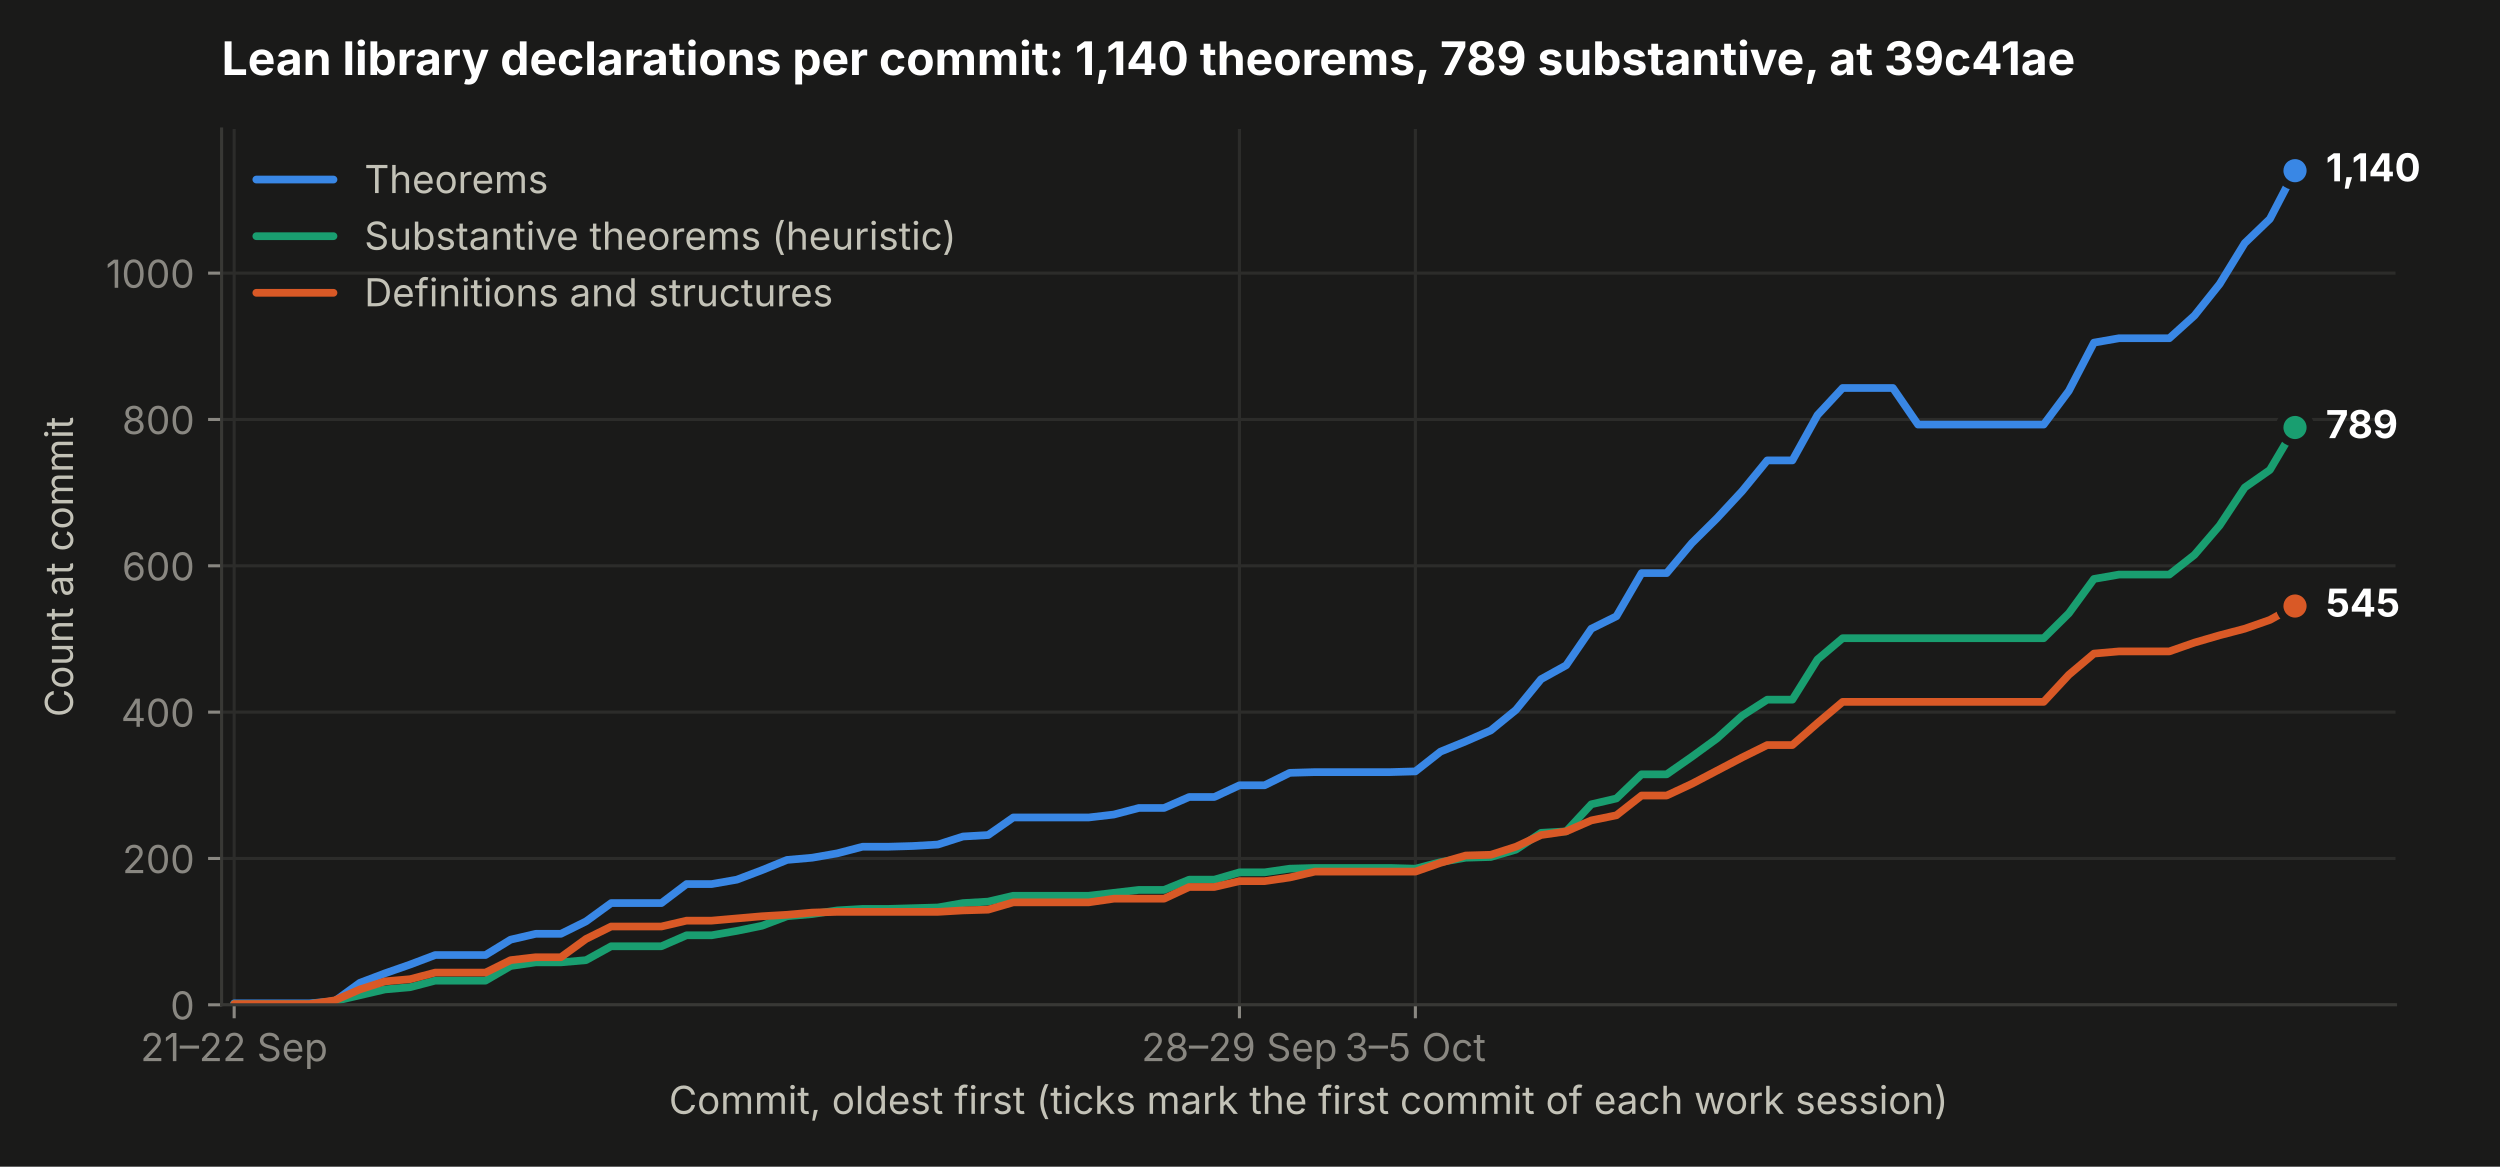
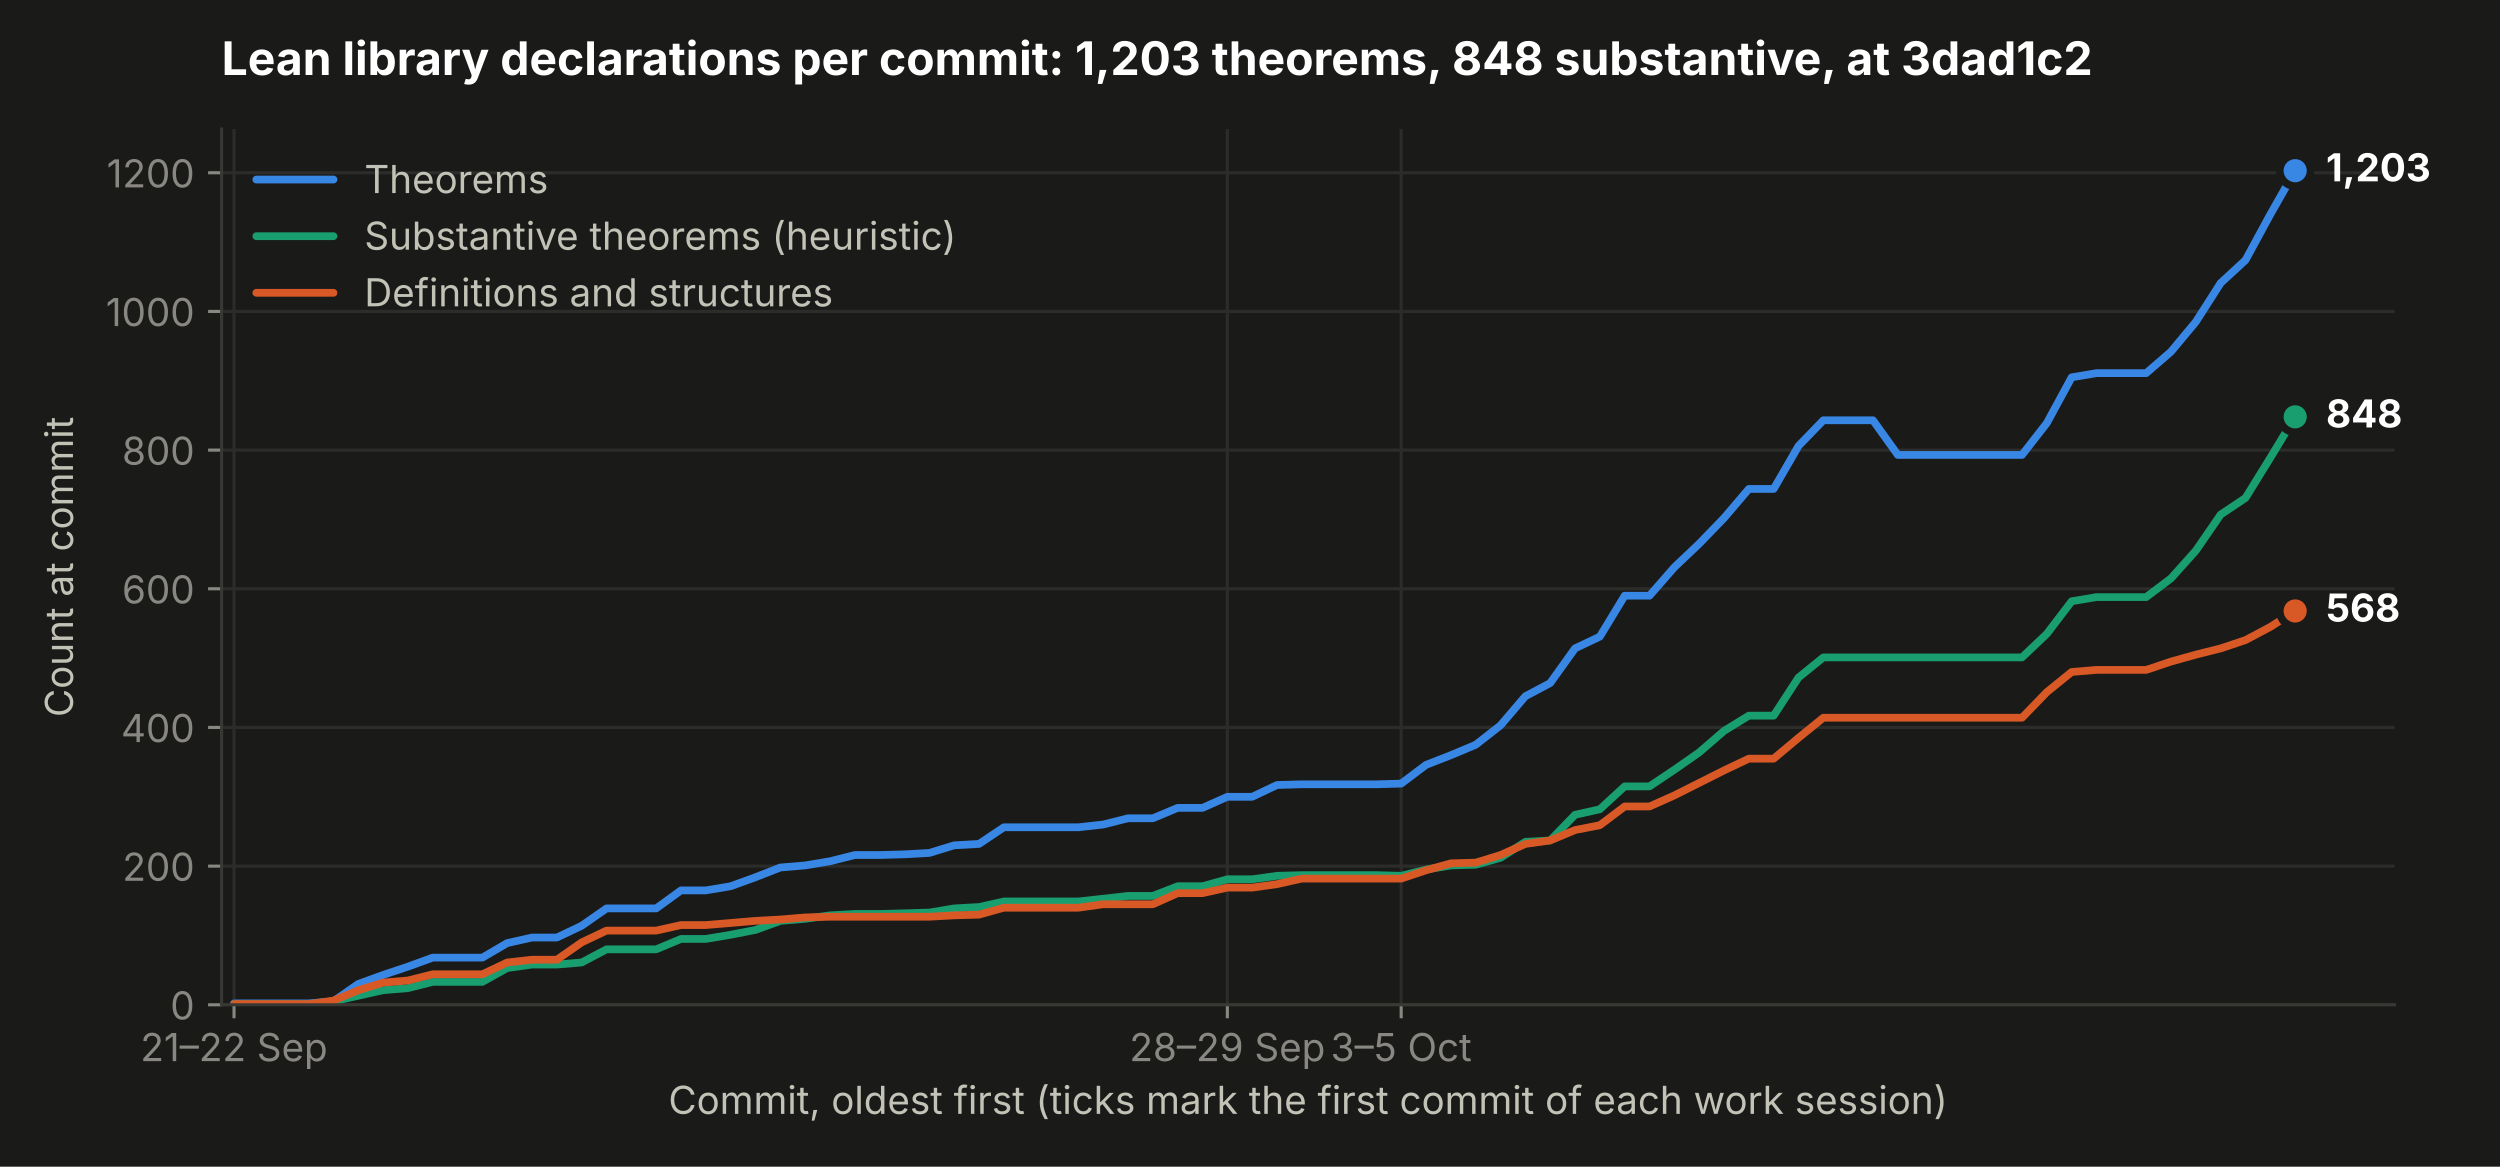
<svg xmlns="http://www.w3.org/2000/svg" xmlns:xlink="http://www.w3.org/1999/xlink" width="648pt" height="302.4pt" viewBox="0 0 648 302.4" version="1.1">
  <defs>
    <style type="text/css">*{stroke-linejoin: round; stroke-linecap: butt}</style>
  </defs>
  <g id="figure_1">
    <g id="patch_1">
      <path d="M 0 302.4 L 648 302.4 L 648 0 L 0 0 z " style="fill: #1a1a19" />
    </g>
    <g id="axes_1">
      <g id="patch_2">
-         <path d="M 57.44 260.44 L 620.923 260.44 L 620.923 33.44 L 57.44 33.44 z " style="fill: #1a1a19" />
+         <path d="M 57.44 260.44 L 620.658 260.44 L 620.658 33.44 L 57.44 33.44 z " style="fill: #1a1a19" />
      </g>
      <g id="matplotlib.axis_1">
        <g id="xtick_1">
          <g id="line2d_1">
-             <path d="M 60.697 260.44 L 60.697 33.44 " clip-path="url(#pbfbc16620a)" style="fill: none; stroke: #2c2c2a; stroke-width: 0.8; stroke-linecap: square" />
+             <path d="M 60.658 260.44 L 60.658 33.44 " clip-path="url(#p249025c5b3)" style="fill: none; stroke: #2c2c2a; stroke-width: 0.8; stroke-linecap: square" />
          </g>
          <g id="line2d_2">
            <defs>
              <path id="m02e6627c96" d="M 0 0 L 0 3.5 " style="stroke: #898781; stroke-width: 0.8" />
            </defs>
            <g>
-               <use xlink:href="#m02e6627c96" x="60.697" y="260.44" style="fill: #898781; stroke: #898781; stroke-width: 0.8" />
+               <use xlink:href="#m02e6627c96" x="60.658" y="260.44" style="fill: #898781; stroke: #898781; stroke-width: 0.8" />
            </g>
          </g>
          <g id="text_1">
-             <text style="font-size: 10px; font-family: 'Inter', 'Helvetica Neue', 'Arial', 'DejaVu Sans', sans-serif; text-anchor: middle; fill: #898781" x="60.697" y="275.038" transform="rotate(-0 60.69713 275.0384)">21–22 Sep</text>
+             <text style="font-size: 10px; font-family: 'Inter', 'Helvetica Neue', 'Arial', 'DejaVu Sans', sans-serif; text-anchor: middle; fill: #898781" x="60.658" y="275.038" transform="rotate(-0 60.65839 275.0384)">21–22 Sep</text>
          </g>
        </g>
        <g id="xtick_2">
          <g id="line2d_3">
-             <path d="M 321.267 260.44 L 321.267 33.44 " clip-path="url(#pbfbc16620a)" style="fill: none; stroke: #2c2c2a; stroke-width: 0.8; stroke-linecap: square" />
+             <path d="M 318.129 260.44 L 318.129 33.44 " clip-path="url(#p249025c5b3)" style="fill: none; stroke: #2c2c2a; stroke-width: 0.8; stroke-linecap: square" />
          </g>
          <g id="line2d_4">
            <g>
-               <use xlink:href="#m02e6627c96" x="321.267" y="260.44" style="fill: #898781; stroke: #898781; stroke-width: 0.8" />
+               <use xlink:href="#m02e6627c96" x="318.129" y="260.44" style="fill: #898781; stroke: #898781; stroke-width: 0.8" />
            </g>
          </g>
          <g id="text_2">
-             <text style="font-size: 10px; font-family: 'Inter', 'Helvetica Neue', 'Arial', 'DejaVu Sans', sans-serif; text-anchor: middle; fill: #898781" x="321.267" y="275.038" transform="rotate(-0 321.2674 275.0384)">28–29 Sep</text>
+             <text style="font-size: 10px; font-family: 'Inter', 'Helvetica Neue', 'Arial', 'DejaVu Sans', sans-serif; text-anchor: middle; fill: #898781" x="318.129" y="275.038" transform="rotate(-0 318.1293 275.0384)">28–29 Sep</text>
          </g>
        </g>
        <g id="xtick_3">
          <g id="line2d_5">
-             <path d="M 366.867 260.44 L 366.867 33.44 " clip-path="url(#pbfbc16620a)" style="fill: none; stroke: #2c2c2a; stroke-width: 0.8; stroke-linecap: square" />
+             <path d="M 363.187 260.44 L 363.187 33.44 " clip-path="url(#p249025c5b3)" style="fill: none; stroke: #2c2c2a; stroke-width: 0.8; stroke-linecap: square" />
          </g>
          <g id="line2d_6">
            <g>
-               <use xlink:href="#m02e6627c96" x="366.867" y="260.44" style="fill: #898781; stroke: #898781; stroke-width: 0.8" />
+               <use xlink:href="#m02e6627c96" x="363.187" y="260.44" style="fill: #898781; stroke: #898781; stroke-width: 0.8" />
            </g>
          </g>
          <g id="text_3">
-             <text style="font-size: 10px; font-family: 'Inter', 'Helvetica Neue', 'Arial', 'DejaVu Sans', sans-serif; text-anchor: middle; fill: #898781" x="366.867" y="275.038" transform="rotate(-0 366.8671 275.0384)">3–5 Oct</text>
+             <text style="font-size: 10px; font-family: 'Inter', 'Helvetica Neue', 'Arial', 'DejaVu Sans', sans-serif; text-anchor: middle; fill: #898781" x="363.187" y="275.038" transform="rotate(-0 363.1868 275.0384)">3–5 Oct</text>
          </g>
        </g>
        <g id="text_4">
-           <text style="font-size: 10px; font-family: 'Inter', 'Helvetica Neue', 'Arial', 'DejaVu Sans', sans-serif; text-anchor: middle; fill: #c3c2b7" x="339.182" y="288.717" transform="rotate(-0 339.1816 288.7166)">Commit, oldest first (ticks mark the first commit of each work session)</text>
+           <text style="font-size: 10px; font-family: 'Inter', 'Helvetica Neue', 'Arial', 'DejaVu Sans', sans-serif; text-anchor: middle; fill: #c3c2b7" x="339.049" y="288.717" transform="rotate(-0 339.0489 288.7166)">Commit, oldest first (ticks mark the first commit of each work session)</text>
        </g>
      </g>
      <g id="matplotlib.axis_2">
        <g id="ytick_1">
          <g id="line2d_7">
-             <path d="M 57.44 260.44 L 620.923 260.44 " clip-path="url(#pbfbc16620a)" style="fill: none; stroke: #2c2c2a; stroke-width: 0.8; stroke-linecap: square" />
+             <path d="M 57.44 260.44 L 620.658 260.44 " clip-path="url(#p249025c5b3)" style="fill: none; stroke: #2c2c2a; stroke-width: 0.8; stroke-linecap: square" />
          </g>
          <g id="line2d_8">
            <defs>
              <path id="mba09e6026b" d="M 0 0 L -3.5 0 " style="stroke: #898781; stroke-width: 0.8" />
            </defs>
            <g>
              <use xlink:href="#mba09e6026b" x="57.44" y="260.44" style="fill: #898781; stroke: #898781; stroke-width: 0.8" />
            </g>
          </g>
          <g id="text_5">
            <text style="font-size: 10px; font-family: 'Inter', 'Helvetica Neue', 'Arial', 'DejaVu Sans', sans-serif; text-anchor: end; fill: #898781" x="50.44" y="264.239" transform="rotate(-0 50.44 264.2392)">0</text>
          </g>
        </g>
        <g id="ytick_2">
          <g id="line2d_9">
-             <path d="M 57.44 222.51 L 620.923 222.51 " clip-path="url(#pbfbc16620a)" style="fill: none; stroke: #2c2c2a; stroke-width: 0.8; stroke-linecap: square" />
+             <path d="M 57.44 224.497 L 620.658 224.497 " clip-path="url(#p249025c5b3)" style="fill: none; stroke: #2c2c2a; stroke-width: 0.8; stroke-linecap: square" />
          </g>
          <g id="line2d_10">
            <g>
-               <use xlink:href="#mba09e6026b" x="57.44" y="222.51" style="fill: #898781; stroke: #898781; stroke-width: 0.8" />
+               <use xlink:href="#mba09e6026b" x="57.44" y="224.497" style="fill: #898781; stroke: #898781; stroke-width: 0.8" />
            </g>
          </g>
          <g id="text_6">
-             <text style="font-size: 10px; font-family: 'Inter', 'Helvetica Neue', 'Arial', 'DejaVu Sans', sans-serif; text-anchor: end; fill: #898781" x="50.44" y="226.309" transform="rotate(-0 50.44 226.3095)">200</text>
+             <text style="font-size: 10px; font-family: 'Inter', 'Helvetica Neue', 'Arial', 'DejaVu Sans', sans-serif; text-anchor: end; fill: #898781" x="50.44" y="228.296" transform="rotate(-0 50.44 228.2959)">200</text>
          </g>
        </g>
        <g id="ytick_3">
          <g id="line2d_11">
-             <path d="M 57.44 184.581 L 620.923 184.581 " clip-path="url(#pbfbc16620a)" style="fill: none; stroke: #2c2c2a; stroke-width: 0.8; stroke-linecap: square" />
+             <path d="M 57.44 188.553 L 620.658 188.553 " clip-path="url(#p249025c5b3)" style="fill: none; stroke: #2c2c2a; stroke-width: 0.8; stroke-linecap: square" />
          </g>
          <g id="line2d_12">
            <g>
-               <use xlink:href="#mba09e6026b" x="57.44" y="184.581" style="fill: #898781; stroke: #898781; stroke-width: 0.8" />
+               <use xlink:href="#mba09e6026b" x="57.44" y="188.553" style="fill: #898781; stroke: #898781; stroke-width: 0.8" />
            </g>
          </g>
          <g id="text_7">
-             <text style="font-size: 10px; font-family: 'Inter', 'Helvetica Neue', 'Arial', 'DejaVu Sans', sans-serif; text-anchor: end; fill: #898781" x="50.44" y="188.38" transform="rotate(-0 50.44 188.3797)">400</text>
+             <text style="font-size: 10px; font-family: 'Inter', 'Helvetica Neue', 'Arial', 'DejaVu Sans', sans-serif; text-anchor: end; fill: #898781" x="50.44" y="192.353" transform="rotate(-0 50.44 192.3526)">400</text>
          </g>
        </g>
        <g id="ytick_4">
          <g id="line2d_13">
-             <path d="M 57.44 146.651 L 620.923 146.651 " clip-path="url(#pbfbc16620a)" style="fill: none; stroke: #2c2c2a; stroke-width: 0.8; stroke-linecap: square" />
+             <path d="M 57.44 152.61 L 620.658 152.61 " clip-path="url(#p249025c5b3)" style="fill: none; stroke: #2c2c2a; stroke-width: 0.8; stroke-linecap: square" />
          </g>
          <g id="line2d_14">
            <g>
-               <use xlink:href="#mba09e6026b" x="57.44" y="146.651" style="fill: #898781; stroke: #898781; stroke-width: 0.8" />
+               <use xlink:href="#mba09e6026b" x="57.44" y="152.61" style="fill: #898781; stroke: #898781; stroke-width: 0.8" />
            </g>
          </g>
          <g id="text_8">
-             <text style="font-size: 10px; font-family: 'Inter', 'Helvetica Neue', 'Arial', 'DejaVu Sans', sans-serif; text-anchor: end; fill: #898781" x="50.44" y="150.45" transform="rotate(-0 50.44 150.45)">600</text>
+             <text style="font-size: 10px; font-family: 'Inter', 'Helvetica Neue', 'Arial', 'DejaVu Sans', sans-serif; text-anchor: end; fill: #898781" x="50.44" y="156.409" transform="rotate(-0 50.44 156.4093)">600</text>
          </g>
        </g>
        <g id="ytick_5">
          <g id="line2d_15">
-             <path d="M 57.44 108.721 L 620.923 108.721 " clip-path="url(#pbfbc16620a)" style="fill: none; stroke: #2c2c2a; stroke-width: 0.8; stroke-linecap: square" />
+             <path d="M 57.44 116.667 L 620.658 116.667 " clip-path="url(#p249025c5b3)" style="fill: none; stroke: #2c2c2a; stroke-width: 0.8; stroke-linecap: square" />
          </g>
          <g id="line2d_16">
            <g>
-               <use xlink:href="#mba09e6026b" x="57.44" y="108.721" style="fill: #898781; stroke: #898781; stroke-width: 0.8" />
+               <use xlink:href="#mba09e6026b" x="57.44" y="116.667" style="fill: #898781; stroke: #898781; stroke-width: 0.8" />
            </g>
          </g>
          <g id="text_9">
-             <text style="font-size: 10px; font-family: 'Inter', 'Helvetica Neue', 'Arial', 'DejaVu Sans', sans-serif; text-anchor: end; fill: #898781" x="50.44" y="112.52" transform="rotate(-0 50.44 112.5203)">800</text>
+             <text style="font-size: 10px; font-family: 'Inter', 'Helvetica Neue', 'Arial', 'DejaVu Sans', sans-serif; text-anchor: end; fill: #898781" x="50.44" y="120.466" transform="rotate(-0 50.44 120.466)">800</text>
          </g>
        </g>
        <g id="ytick_6">
          <g id="line2d_17">
-             <path d="M 57.44 70.791 L 620.923 70.791 " clip-path="url(#pbfbc16620a)" style="fill: none; stroke: #2c2c2a; stroke-width: 0.8; stroke-linecap: square" />
+             <path d="M 57.44 80.723 L 620.658 80.723 " clip-path="url(#p249025c5b3)" style="fill: none; stroke: #2c2c2a; stroke-width: 0.8; stroke-linecap: square" />
          </g>
          <g id="line2d_18">
            <g>
-               <use xlink:href="#mba09e6026b" x="57.44" y="70.791" style="fill: #898781; stroke: #898781; stroke-width: 0.8" />
+               <use xlink:href="#mba09e6026b" x="57.44" y="80.723" style="fill: #898781; stroke: #898781; stroke-width: 0.8" />
            </g>
          </g>
          <g id="text_10">
-             <text style="font-size: 10px; font-family: 'Inter', 'Helvetica Neue', 'Arial', 'DejaVu Sans', sans-serif; text-anchor: end; fill: #898781" x="50.44" y="74.591" transform="rotate(-0 50.44 74.59053)">1000</text>
-           </g>
-         </g>
-         <g id="text_11">
+             <text style="font-size: 10px; font-family: 'Inter', 'Helvetica Neue', 'Arial', 'DejaVu Sans', sans-serif; text-anchor: end; fill: #898781" x="50.44" y="84.523" transform="rotate(-0 50.44 84.52265)">1000</text>
+           </g>
+         </g>
+         <g id="ytick_7">
+           <g id="line2d_19">
+             <path d="M 57.44 44.78 L 620.658 44.78 " clip-path="url(#p249025c5b3)" style="fill: none; stroke: #2c2c2a; stroke-width: 0.8; stroke-linecap: square" />
+           </g>
+           <g id="line2d_20">
+             <g>
+               <use xlink:href="#mba09e6026b" x="57.44" y="44.78" style="fill: #898781; stroke: #898781; stroke-width: 0.8" />
+             </g>
+           </g>
+           <g id="text_11">
+             <text style="font-size: 10px; font-family: 'Inter', 'Helvetica Neue', 'Arial', 'DejaVu Sans', sans-serif; text-anchor: end; fill: #898781" x="50.44" y="48.579" transform="rotate(-0 50.44 48.57933)">1200</text>
+           </g>
+         </g>
+         <g id="text_12">
          <text style="font-size: 10px; font-family: 'Inter', 'Helvetica Neue', 'Arial', 'DejaVu Sans', sans-serif; text-anchor: middle; fill: #c3c2b7" x="18.91" y="146.94" transform="rotate(-90 18.91031 146.94)">Count at commit</text>
        </g>
      </g>
-       <g id="line2d_19">
-         <path d="M 60.697 260.061 L 67.211 260.061 L 73.726 260.061 L 80.24 260.061 L 86.754 259.492 L 93.268 254.751 L 99.783 252.285 L 106.297 250.009 L 112.811 247.544 L 119.325 247.544 L 125.84 247.544 L 132.354 243.561 L 138.868 242.044 L 145.382 242.044 L 151.897 238.82 L 158.411 234.079 L 164.925 234.079 L 171.439 234.079 L 177.954 229.148 L 184.468 229.148 L 190.982 228.01 L 197.496 225.545 L 204.011 222.89 L 210.525 222.321 L 217.039 221.183 L 223.554 219.476 L 230.068 219.476 L 236.582 219.286 L 243.096 218.907 L 249.611 216.821 L 256.125 216.442 L 262.639 211.89 L 269.153 211.89 L 275.668 211.89 L 282.182 211.89 L 288.696 211.131 L 295.21 209.425 L 301.725 209.425 L 308.239 206.58 L 314.753 206.58 L 321.267 203.545 L 327.782 203.545 L 334.296 200.321 L 340.81 200.132 L 347.324 200.132 L 353.839 200.132 L 360.353 200.132 L 366.867 199.942 L 373.381 194.822 L 379.896 192.166 L 386.41 189.322 L 392.924 184.012 L 399.438 176.046 L 405.953 172.443 L 412.467 162.961 L 418.981 159.737 L 425.495 148.547 L 432.01 148.547 L 438.524 140.772 L 445.038 134.324 L 451.552 127.307 L 458.067 119.341 L 464.581 119.341 L 471.095 107.583 L 477.609 100.566 L 484.124 100.566 L 490.638 100.566 L 497.152 110.049 L 503.667 110.049 L 510.181 110.049 L 516.695 110.049 L 523.209 110.049 L 529.724 110.049 L 536.238 101.325 L 542.752 88.808 L 549.266 87.67 L 555.781 87.67 L 562.295 87.67 L 568.809 81.791 L 575.323 73.636 L 581.838 63.016 L 588.352 56.757 L 594.866 44.24 " clip-path="url(#pbfbc16620a)" style="fill: none; stroke: #3987e5; stroke-width: 2; stroke-linecap: round" />
-       </g>
-       <g id="line2d_20">
+       <g id="line2d_21">
+         <path d="M 60.658 260.081 L 67.095 260.081 L 73.532 260.081 L 79.969 260.081 L 86.405 259.541 L 92.842 255.049 L 99.279 252.712 L 105.716 250.556 L 112.153 248.219 L 118.589 248.219 L 125.026 248.219 L 131.463 244.445 L 137.9 243.007 L 144.336 243.007 L 150.773 239.952 L 157.21 235.459 L 163.647 235.459 L 170.084 235.459 L 176.52 230.787 L 182.957 230.787 L 189.394 229.708 L 195.831 227.372 L 202.267 224.856 L 208.704 224.317 L 215.141 223.239 L 221.578 221.621 L 228.015 221.621 L 234.451 221.442 L 240.888 221.082 L 247.325 219.105 L 253.762 218.746 L 260.198 214.433 L 266.635 214.433 L 273.072 214.433 L 279.509 214.433 L 285.945 213.714 L 292.382 212.096 L 298.819 212.096 L 305.256 209.4 L 311.693 209.4 L 318.129 206.525 L 324.566 206.525 L 331.003 203.47 L 337.44 203.29 L 343.876 203.29 L 350.313 203.29 L 356.75 203.29 L 363.187 203.11 L 369.624 198.258 L 376.06 195.742 L 382.497 193.046 L 388.934 188.014 L 395.371 180.466 L 401.807 177.052 L 408.244 168.066 L 414.681 165.011 L 421.118 154.407 L 427.554 154.407 L 433.991 147.039 L 440.428 140.928 L 446.865 134.279 L 453.302 126.731 L 459.738 126.731 L 466.175 115.588 L 472.612 108.939 L 479.049 108.939 L 485.485 108.939 L 491.922 117.925 L 498.359 117.925 L 504.796 117.925 L 511.233 117.925 L 517.669 117.925 L 524.106 117.925 L 530.543 109.658 L 536.98 97.797 L 543.416 96.718 L 549.853 96.718 L 556.29 96.718 L 562.727 91.147 L 569.164 83.419 L 575.6 73.355 L 582.037 67.424 L 588.474 55.563 L 594.911 44.241 " clip-path="url(#p249025c5b3)" style="fill: none; stroke: #3987e5; stroke-width: 2; stroke-linecap: round" />
+       </g>
+       <g id="line2d_22">
        <defs>
          <path id="mac1dc9c99d" d="M 0 4 C 1.061 4 2.078 3.579 2.828 2.828 C 3.579 2.078 4 1.061 4 0 C 4 -1.061 3.579 -2.078 2.828 -2.828 C 2.078 -3.579 1.061 -4 0 -4 C -1.061 -4 -2.078 -3.579 -2.828 -2.828 C -3.579 -2.078 -4 -1.061 -4 0 C -4 1.061 -3.579 2.078 -2.828 2.828 C -2.078 3.579 -1.061 4 0 4 z " style="stroke: #1a1a19; stroke-width: 2" />
        </defs>
-         <g clip-path="url(#pbfbc16620a)">
-           <use xlink:href="#mac1dc9c99d" x="594.866" y="44.24" style="fill: #3987e5; stroke: #1a1a19; stroke-width: 2" />
-         </g>
-       </g>
-       <g id="line2d_21">
-         <path d="M 60.697 260.25 L 67.211 260.25 L 73.726 260.25 L 80.24 260.25 L 86.754 259.492 L 93.268 257.975 L 99.783 256.457 L 106.297 255.888 L 112.811 254.182 L 119.325 254.182 L 125.84 254.182 L 132.354 250.389 L 138.868 249.44 L 145.382 249.44 L 151.897 248.871 L 158.411 245.268 L 164.925 245.268 L 171.439 245.268 L 177.954 242.423 L 184.468 242.423 L 190.982 241.285 L 197.496 239.958 L 204.011 237.493 L 210.525 236.924 L 217.039 235.975 L 223.554 235.596 L 230.068 235.596 L 236.582 235.406 L 243.096 235.217 L 249.611 234.079 L 256.125 233.7 L 262.639 232.182 L 269.153 232.182 L 275.668 232.182 L 282.182 232.182 L 288.696 231.424 L 295.21 230.665 L 301.725 230.665 L 308.239 228.01 L 314.753 228.01 L 321.267 226.114 L 327.782 226.114 L 334.296 225.165 L 340.81 224.976 L 347.324 224.976 L 353.839 224.976 L 360.353 224.976 L 366.867 225.165 L 373.381 223.459 L 379.896 222.321 L 386.41 222.131 L 392.924 220.234 L 399.438 215.873 L 405.953 215.493 L 412.467 208.476 L 418.981 206.959 L 425.495 200.701 L 432.01 200.701 L 438.524 196.149 L 445.038 191.408 L 451.552 185.529 L 458.067 181.356 L 464.581 181.356 L 471.095 170.926 L 477.609 165.426 L 484.124 165.426 L 490.638 165.426 L 497.152 165.426 L 503.667 165.426 L 510.181 165.426 L 516.695 165.426 L 523.209 165.426 L 529.724 165.426 L 536.238 158.978 L 542.752 150.064 L 549.266 148.927 L 555.781 148.927 L 562.295 148.927 L 568.809 143.806 L 575.323 136.22 L 581.838 126.358 L 588.352 121.807 L 594.866 110.807 " clip-path="url(#pbfbc16620a)" style="fill: none; stroke: #199e70; stroke-width: 2; stroke-linecap: round" />
-       </g>
-       <g id="line2d_22">
+         <g clip-path="url(#p249025c5b3)">
+           <use xlink:href="#mac1dc9c99d" x="594.911" y="44.241" style="fill: #3987e5; stroke: #1a1a19; stroke-width: 2" />
+         </g>
+       </g>
+       <g id="line2d_23">
+         <path d="M 60.658 260.26 L 67.095 260.26 L 73.532 260.26 L 79.969 260.26 L 86.405 259.541 L 92.842 258.104 L 99.279 256.666 L 105.716 256.127 L 112.153 254.509 L 118.589 254.509 L 125.026 254.509 L 131.463 250.915 L 137.9 250.016 L 144.336 250.016 L 150.773 249.477 L 157.21 246.063 L 163.647 246.063 L 170.084 246.063 L 176.52 243.367 L 182.957 243.367 L 189.394 242.289 L 195.831 241.031 L 202.267 238.694 L 208.704 238.155 L 215.141 237.257 L 221.578 236.897 L 228.015 236.897 L 234.451 236.717 L 240.888 236.538 L 247.325 235.459 L 253.762 235.1 L 260.198 233.662 L 266.635 233.662 L 273.072 233.662 L 279.509 233.662 L 285.945 232.943 L 292.382 232.224 L 298.819 232.224 L 305.256 229.708 L 311.693 229.708 L 318.129 227.911 L 324.566 227.911 L 331.003 227.013 L 337.44 226.833 L 343.876 226.833 L 350.313 226.833 L 356.75 226.833 L 363.187 227.013 L 369.624 225.395 L 376.06 224.317 L 382.497 224.137 L 388.934 222.34 L 395.371 218.207 L 401.807 217.847 L 408.244 211.198 L 414.681 209.76 L 421.118 203.829 L 427.554 203.829 L 433.991 199.516 L 440.428 195.023 L 446.865 189.452 L 453.302 185.498 L 459.738 185.498 L 466.175 175.614 L 472.612 170.402 L 479.049 170.402 L 485.485 170.402 L 491.922 170.402 L 498.359 170.402 L 504.796 170.402 L 511.233 170.402 L 517.669 170.402 L 524.106 170.402 L 530.543 164.292 L 536.98 155.845 L 543.416 154.767 L 549.853 154.767 L 556.29 154.767 L 562.727 149.914 L 569.164 142.726 L 575.6 133.38 L 582.037 129.067 L 588.474 118.644 L 594.911 108.04 " clip-path="url(#p249025c5b3)" style="fill: none; stroke: #199e70; stroke-width: 2; stroke-linecap: round" />
+       </g>
+       <g id="line2d_24">
        <defs>
          <path id="m722327b75b" d="M 0 4 C 1.061 4 2.078 3.579 2.828 2.828 C 3.579 2.078 4 1.061 4 0 C 4 -1.061 3.579 -2.078 2.828 -2.828 C 2.078 -3.579 1.061 -4 0 -4 C -1.061 -4 -2.078 -3.579 -2.828 -2.828 C -3.579 -2.078 -4 -1.061 -4 0 C -4 1.061 -3.579 2.078 -2.828 2.828 C -2.078 3.579 -1.061 4 0 4 z " style="stroke: #1a1a19; stroke-width: 2" />
        </defs>
-         <g clip-path="url(#pbfbc16620a)">
-           <use xlink:href="#m722327b75b" x="594.866" y="110.807" style="fill: #199e70; stroke: #1a1a19; stroke-width: 2" />
-         </g>
-       </g>
-       <g id="line2d_23">
-         <path d="M 60.697 260.25 L 67.211 260.25 L 73.726 260.25 L 80.24 260.25 L 86.754 259.302 L 93.268 256.457 L 99.783 254.371 L 106.297 253.802 L 112.811 252.095 L 119.325 252.095 L 125.84 252.095 L 132.354 248.871 L 138.868 248.113 L 145.382 248.113 L 151.897 243.372 L 158.411 240.148 L 164.925 240.148 L 171.439 240.148 L 177.954 238.63 L 184.468 238.63 L 190.982 238.061 L 197.496 237.493 L 204.011 237.113 L 210.525 236.544 L 217.039 236.355 L 223.554 236.355 L 230.068 236.355 L 236.582 236.355 L 243.096 236.355 L 249.611 235.975 L 256.125 235.786 L 262.639 233.889 L 269.153 233.889 L 275.668 233.889 L 282.182 233.889 L 288.696 232.941 L 295.21 232.941 L 301.725 232.941 L 308.239 229.907 L 314.753 229.907 L 321.267 228.389 L 327.782 228.389 L 334.296 227.441 L 340.81 225.924 L 347.324 225.924 L 353.839 225.924 L 360.353 225.924 L 366.867 225.924 L 373.381 223.648 L 379.896 221.752 L 386.41 221.562 L 392.924 219.476 L 399.438 216.442 L 405.953 215.493 L 412.467 212.649 L 418.981 211.321 L 425.495 206.2 L 432.01 206.2 L 438.524 203.166 L 445.038 199.752 L 451.552 196.339 L 458.067 193.115 L 464.581 193.115 L 471.095 187.425 L 477.609 181.925 L 484.124 181.925 L 490.638 181.925 L 497.152 181.925 L 503.667 181.925 L 510.181 181.925 L 516.695 181.925 L 523.209 181.925 L 529.724 181.925 L 536.238 174.908 L 542.752 169.409 L 549.266 168.84 L 555.781 168.84 L 562.295 168.84 L 568.809 166.564 L 575.323 164.667 L 581.838 162.961 L 588.352 160.685 L 594.866 157.081 " clip-path="url(#pbfbc16620a)" style="fill: none; stroke: #d95926; stroke-width: 2; stroke-linecap: round" />
-       </g>
-       <g id="line2d_24">
+         <g clip-path="url(#p249025c5b3)">
+           <use xlink:href="#m722327b75b" x="594.911" y="108.04" style="fill: #199e70; stroke: #1a1a19; stroke-width: 2" />
+         </g>
+       </g>
+       <g id="line2d_25">
+         <path d="M 60.658 260.26 L 67.095 260.26 L 73.532 260.26 L 79.969 260.26 L 86.405 259.362 L 92.842 256.666 L 99.279 254.689 L 105.716 254.15 L 112.153 252.532 L 118.589 252.532 L 125.026 252.532 L 131.463 249.477 L 137.9 248.758 L 144.336 248.758 L 150.773 244.266 L 157.21 241.21 L 163.647 241.21 L 170.084 241.21 L 176.52 239.773 L 182.957 239.773 L 189.394 239.233 L 195.831 238.694 L 202.267 238.335 L 208.704 237.796 L 215.141 237.616 L 221.578 237.616 L 228.015 237.616 L 234.451 237.616 L 240.888 237.616 L 247.325 237.257 L 253.762 237.077 L 260.198 235.28 L 266.635 235.28 L 273.072 235.28 L 279.509 235.28 L 285.945 234.381 L 292.382 234.381 L 298.819 234.381 L 305.256 231.506 L 311.693 231.506 L 318.129 230.068 L 324.566 230.068 L 331.003 229.169 L 337.44 227.732 L 343.876 227.732 L 350.313 227.732 L 356.75 227.732 L 363.187 227.732 L 369.624 225.575 L 376.06 223.778 L 382.497 223.598 L 388.934 221.621 L 395.371 218.746 L 401.807 217.847 L 408.244 215.151 L 414.681 213.893 L 421.118 209.041 L 427.554 209.041 L 433.991 206.166 L 440.428 202.931 L 446.865 199.696 L 453.302 196.641 L 459.738 196.641 L 466.175 191.249 L 472.612 186.037 L 479.049 186.037 L 485.485 186.037 L 491.922 186.037 L 498.359 186.037 L 504.796 186.037 L 511.233 186.037 L 517.669 186.037 L 524.106 186.037 L 530.543 179.388 L 536.98 174.176 L 543.416 173.637 L 549.853 173.637 L 556.29 173.637 L 562.727 171.48 L 569.164 169.683 L 575.6 168.066 L 582.037 165.909 L 588.474 162.494 L 594.911 158.361 " clip-path="url(#p249025c5b3)" style="fill: none; stroke: #d95926; stroke-width: 2; stroke-linecap: round" />
+       </g>
+       <g id="line2d_26">
        <defs>
          <path id="mbab71778b5" d="M 0 4 C 1.061 4 2.078 3.579 2.828 2.828 C 3.579 2.078 4 1.061 4 0 C 4 -1.061 3.579 -2.078 2.828 -2.828 C 2.078 -3.579 1.061 -4 0 -4 C -1.061 -4 -2.078 -3.579 -2.828 -2.828 C -3.579 -2.078 -4 -1.061 -4 0 C -4 1.061 -3.579 2.078 -2.828 2.828 C -2.078 3.579 -1.061 4 0 4 z " style="stroke: #1a1a19; stroke-width: 2" />
        </defs>
-         <g clip-path="url(#pbfbc16620a)">
-           <use xlink:href="#mbab71778b5" x="594.866" y="157.081" style="fill: #d95926; stroke: #1a1a19; stroke-width: 2" />
+         <g clip-path="url(#p249025c5b3)">
+           <use xlink:href="#mbab71778b5" x="594.911" y="158.361" style="fill: #d95926; stroke: #1a1a19; stroke-width: 2" />
        </g>
      </g>
      <g id="patch_3">
        <path d="M 57.44 260.44 L 57.44 33.44 " style="fill: none; stroke: #383835; stroke-width: 0.8; stroke-linejoin: miter; stroke-linecap: square" />
      </g>
      <g id="patch_4">
-         <path d="M 57.44 260.44 L 620.923 260.44 " style="fill: none; stroke: #383835; stroke-width: 0.8; stroke-linejoin: miter; stroke-linecap: square" />
-       </g>
-       <g id="text_12">
-         <text style="font-weight: 700; font-size: 10px; font-family: 'Inter', 'Helvetica Neue', 'Arial', 'DejaVu Sans', sans-serif; text-anchor: start; fill: #ffffff" x="602.866" y="47" transform="rotate(-0 602.8661 46.99987)">1,140</text>
+         <path d="M 57.44 260.44 L 620.658 260.44 " style="fill: none; stroke: #383835; stroke-width: 0.8; stroke-linejoin: miter; stroke-linecap: square" />
      </g>
      <g id="text_13">
-         <text style="font-weight: 700; font-size: 10px; font-family: 'Inter', 'Helvetica Neue', 'Arial', 'DejaVu Sans', sans-serif; text-anchor: start; fill: #ffffff" x="602.866" y="113.567" transform="rotate(-0 602.8661 113.5666)">789</text>
+         <text style="font-weight: 700; font-size: 10px; font-family: 'Inter', 'Helvetica Neue', 'Arial', 'DejaVu Sans', sans-serif; text-anchor: start; fill: #ffffff" x="602.911" y="47" transform="rotate(-0 602.9106 47.00034)">1,203</text>
      </g>
      <g id="text_14">
-         <text style="font-weight: 700; font-size: 10px; font-family: 'Inter', 'Helvetica Neue', 'Arial', 'DejaVu Sans', sans-serif; text-anchor: start; fill: #ffffff" x="602.866" y="159.841" transform="rotate(-0 602.8661 159.8408)">545</text>
+         <text style="font-weight: 700; font-size: 10px; font-family: 'Inter', 'Helvetica Neue', 'Arial', 'DejaVu Sans', sans-serif; text-anchor: start; fill: #ffffff" x="602.911" y="110.8" transform="rotate(-0 602.9106 110.7997)">848</text>
      </g>
      <g id="text_15">
-         <text style="font-weight: 700; font-size: 12px; font-family: 'Inter', 'Helvetica Neue', 'Arial', 'DejaVu Sans', sans-serif; text-anchor: start; fill: #ffffff" x="57.44" y="19.44" transform="rotate(-0 57.44 19.44)">Lean library declarations per commit: 1,140 theorems, 789 substantive, at 39c41ae</text>
+         <text style="font-weight: 700; font-size: 10px; font-family: 'Inter', 'Helvetica Neue', 'Arial', 'DejaVu Sans', sans-serif; text-anchor: start; fill: #ffffff" x="602.911" y="161.12" transform="rotate(-0 602.9106 161.1204)">568</text>
+       </g>
+       <g id="text_16">
+         <text style="font-weight: 700; font-size: 12px; font-family: 'Inter', 'Helvetica Neue', 'Arial', 'DejaVu Sans', sans-serif; text-anchor: start; fill: #ffffff" x="57.44" y="19.44" transform="rotate(-0 57.44 19.44)">Lean library declarations per commit: 1,203 theorems, 848 substantive, at 3dad1c2</text>
      </g>
      <g id="legend_1">
-         <g id="line2d_25">
+         <g id="line2d_27">
          <path d="M 66.44 46.538 L 76.44 46.538 L 86.44 46.538 " style="fill: none; stroke: #3987e5; stroke-width: 2; stroke-linecap: round" />
        </g>
-         <g id="text_16">
+         <g id="text_17">
          <text style="font-size: 10px; font-family: 'Inter', 'Helvetica Neue', 'Arial', 'DejaVu Sans', sans-serif; text-anchor: start; fill: #c3c2b7" x="94.44" y="50.038" transform="rotate(-0 94.44 50.03844)">Theorems</text>
        </g>
-         <g id="line2d_26">
+         <g id="line2d_28">
          <path d="M 66.44 61.217 L 76.44 61.217 L 86.44 61.217 " style="fill: none; stroke: #199e70; stroke-width: 2; stroke-linecap: round" />
        </g>
-         <g id="text_17">
+         <g id="text_18">
          <text style="font-size: 10px; font-family: 'Inter', 'Helvetica Neue', 'Arial', 'DejaVu Sans', sans-serif; text-anchor: start; fill: #c3c2b7" x="94.44" y="64.717" transform="rotate(-0 94.44 64.71656)">Substantive theorems (heuristic)</text>
        </g>
-         <g id="line2d_27">
+         <g id="line2d_29">
          <path d="M 66.44 75.895 L 76.44 75.895 L 86.44 75.895 " style="fill: none; stroke: #d95926; stroke-width: 2; stroke-linecap: round" />
        </g>
-         <g id="text_18">
+         <g id="text_19">
          <text style="font-size: 10px; font-family: 'Inter', 'Helvetica Neue', 'Arial', 'DejaVu Sans', sans-serif; text-anchor: start; fill: #c3c2b7" x="94.44" y="79.395" transform="rotate(-0 94.44 79.39469)">Definitions and structures</text>
        </g>
      </g>
    </g>
  </g>
  <defs>
-     <clipPath id="pbfbc16620a">
-       <rect x="57.44" y="33.44" width="563.483" height="227" />
+     <clipPath id="p249025c5b3">
+       <rect x="57.44" y="33.44" width="563.218" height="227" />
    </clipPath>
  </defs>
</svg>
